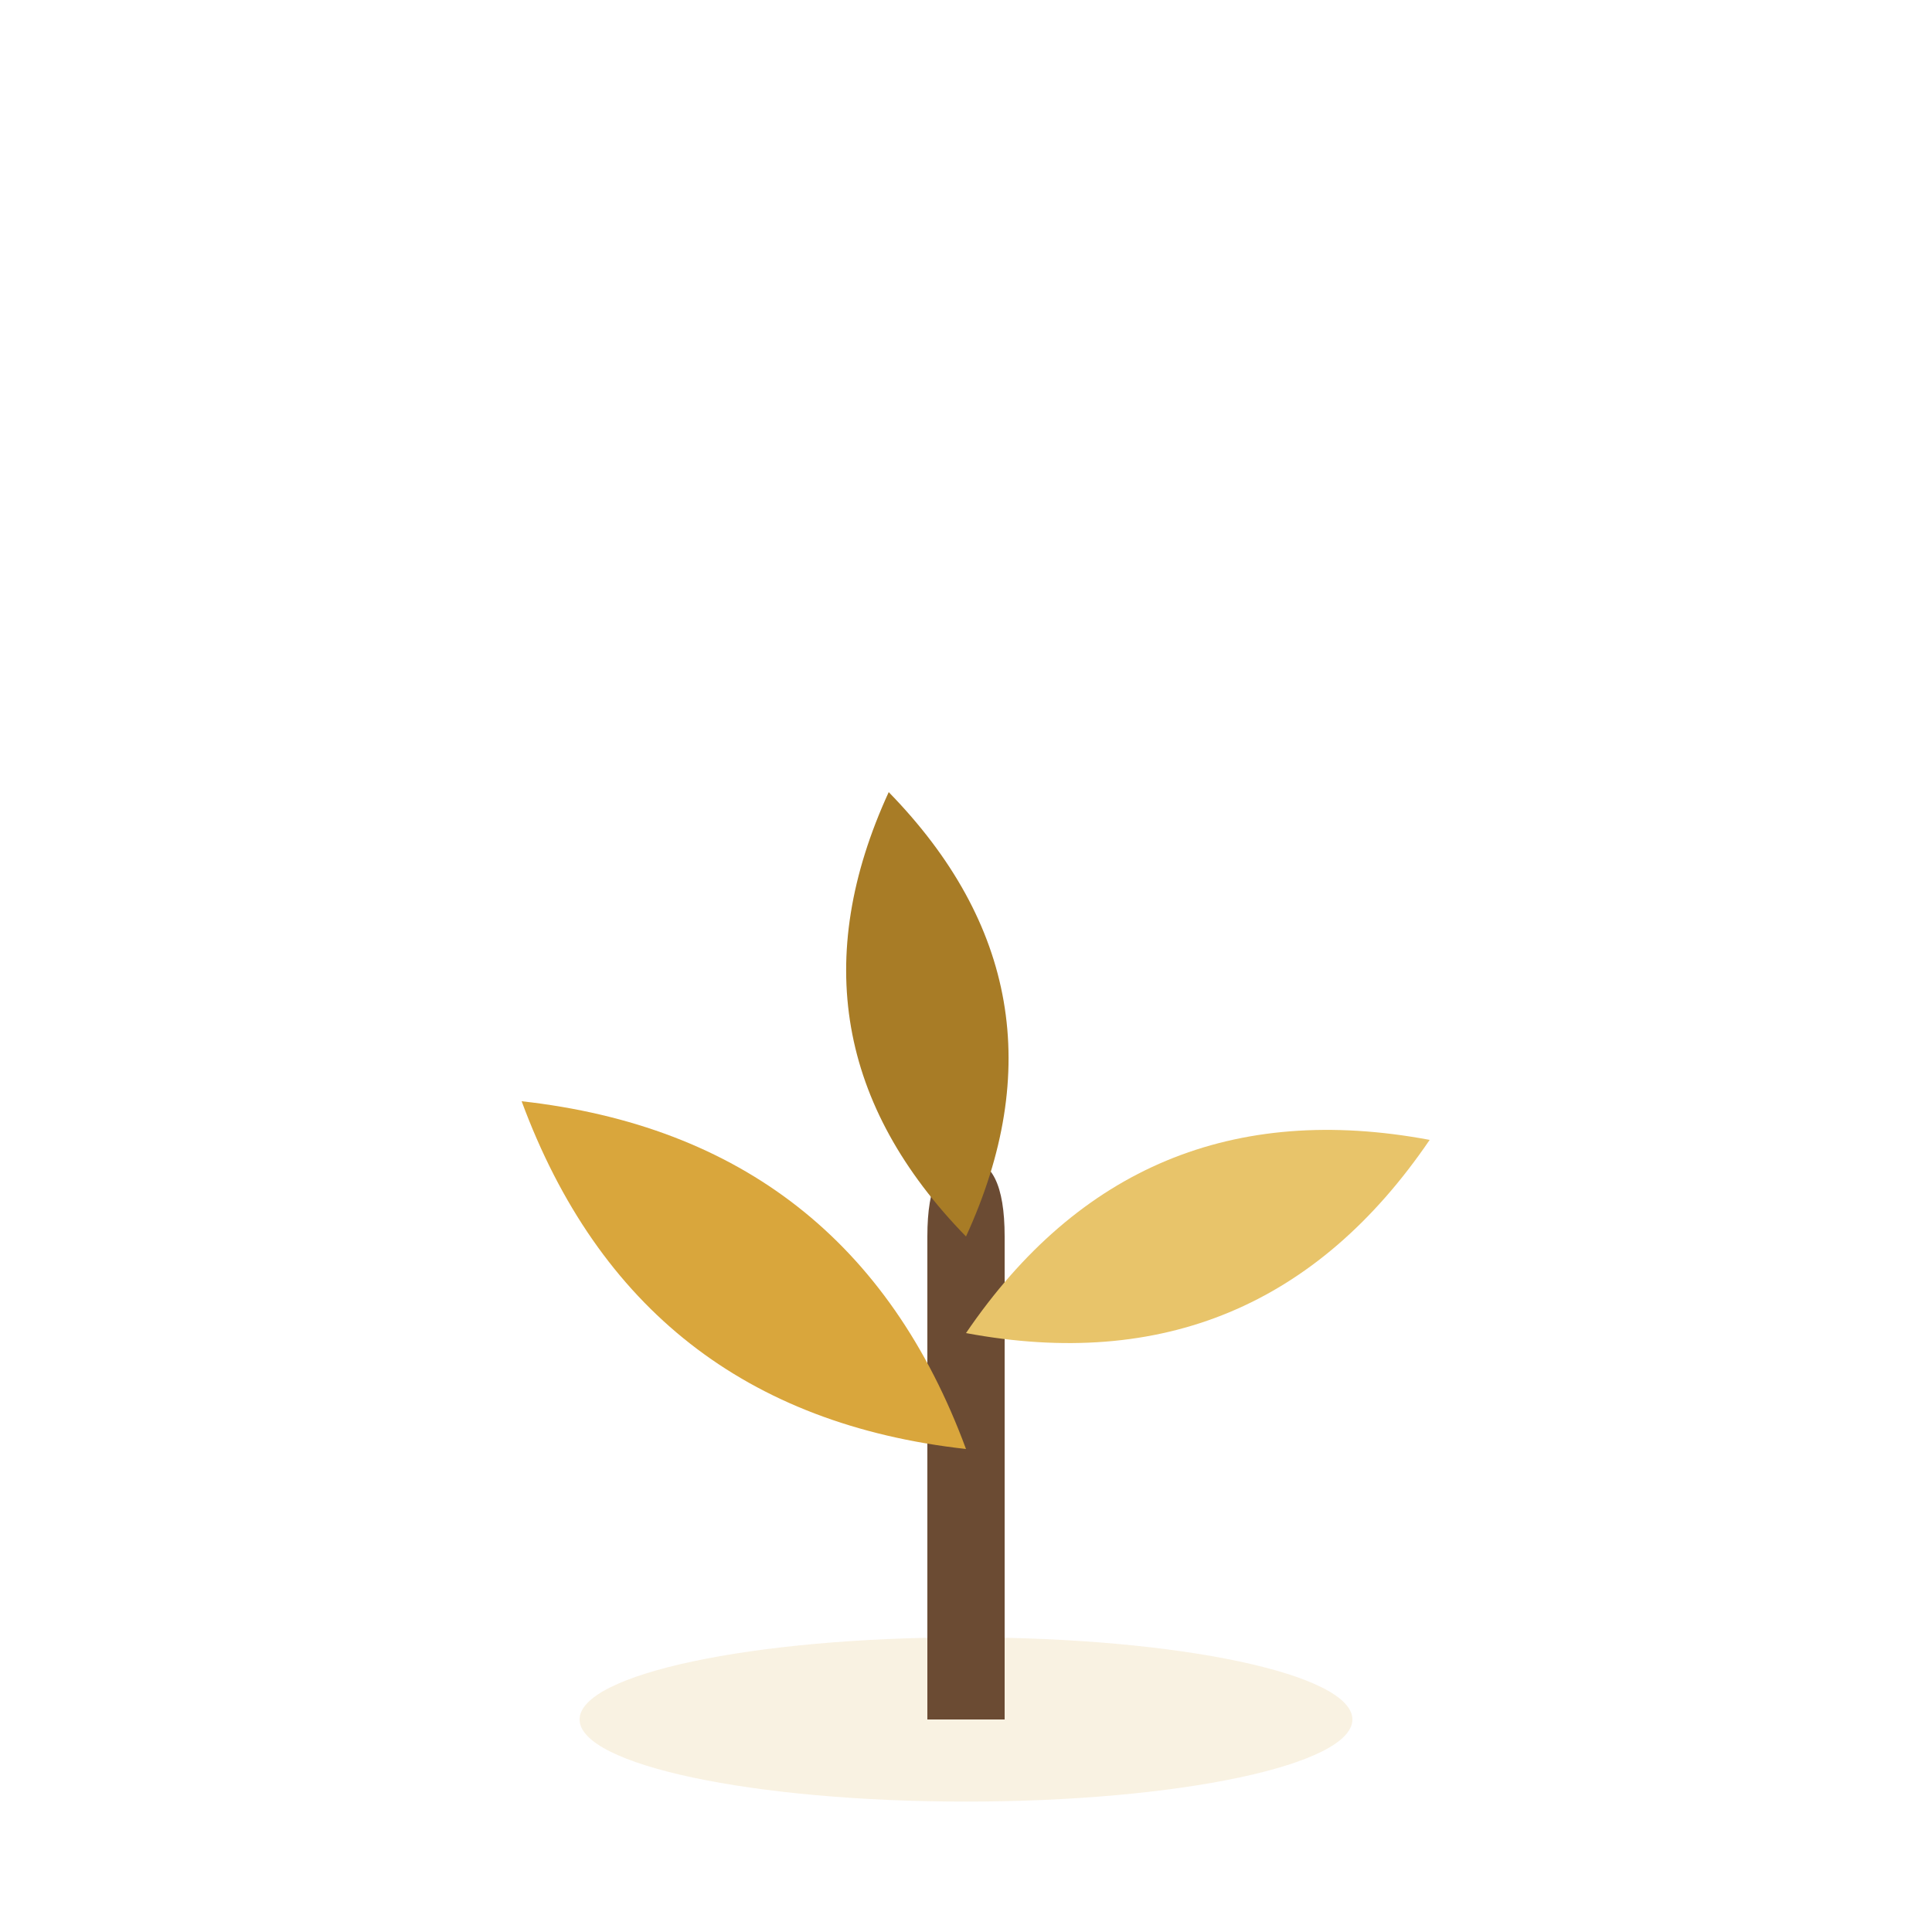
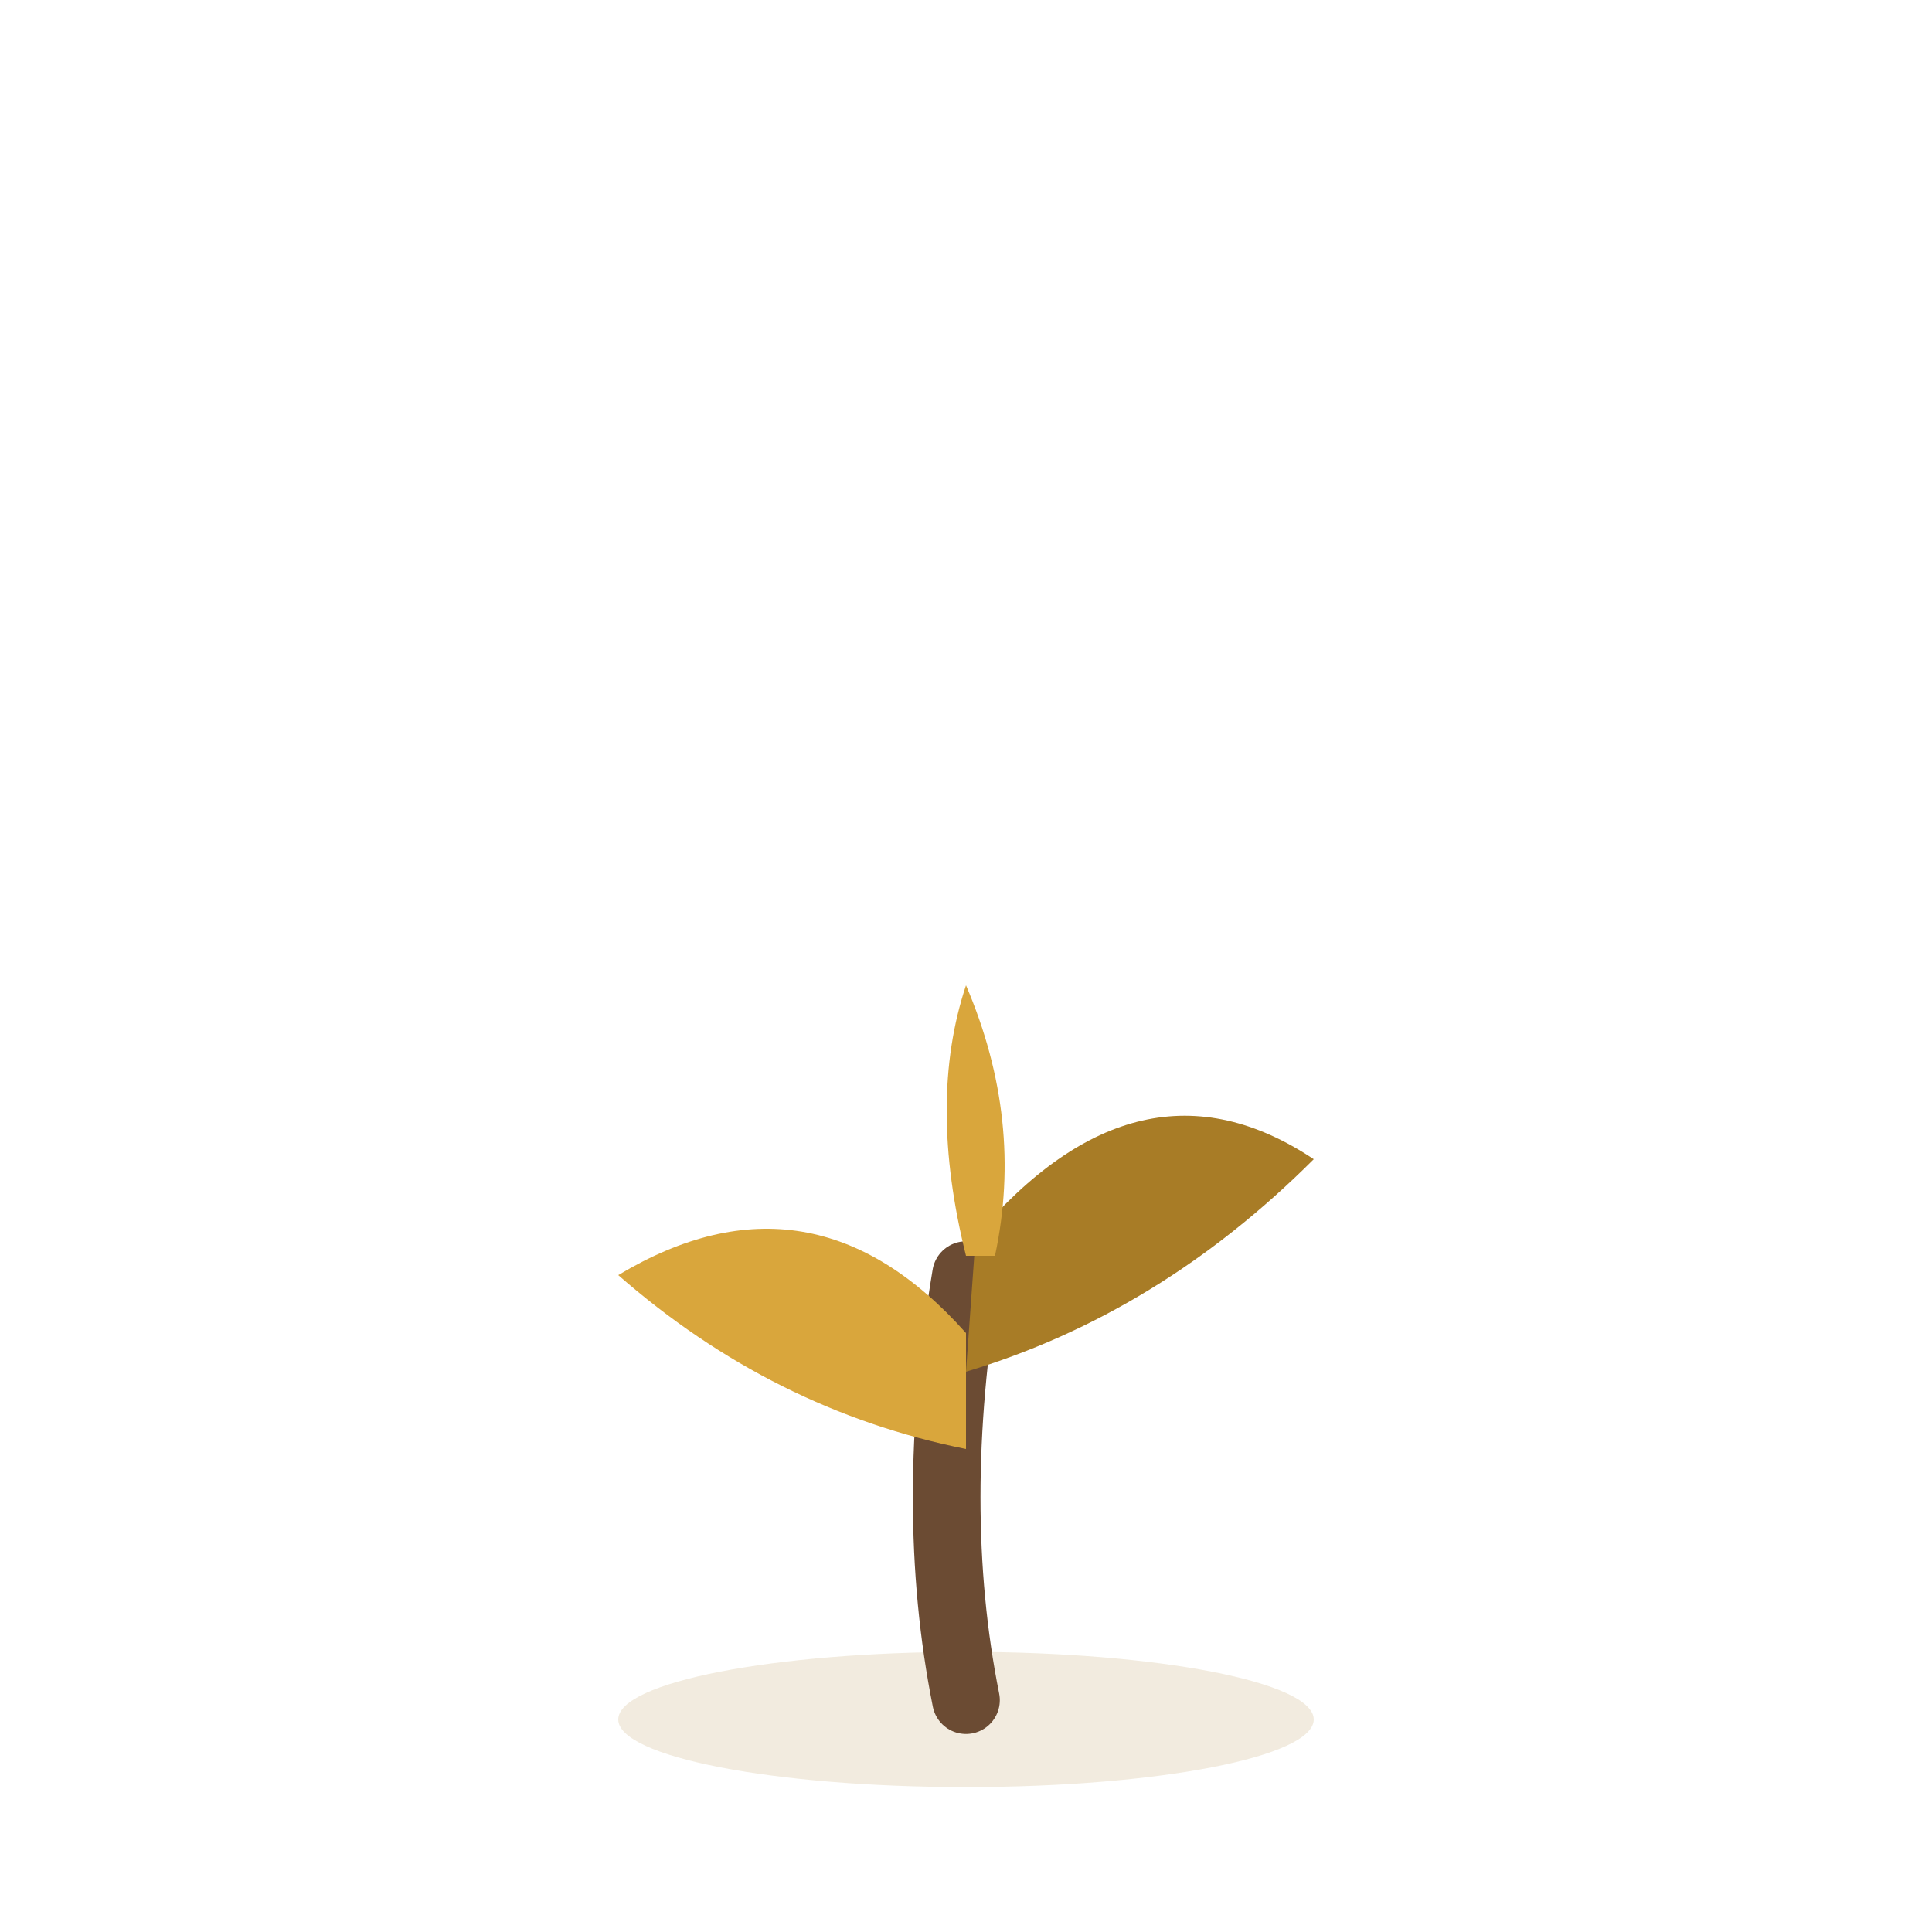
- <svg xmlns="http://www.w3.org/2000/svg" viewBox="0 0 200 200" width="200" height="200" role="img" aria-label="energy tree, sprout stage">
-   <ellipse cx="100" cy="178" rx="40" ry="8.5" fill="#D9A63C" opacity="0.15" />
-   <path d="M 96 178 L 96 128 Q 96 120 100 120 Q 104 120 104 128 L 104 178 Z" fill="#6B4B33" />
-   <path d="M 100 150 Q 88.1 117.8 54 114 Q 65.9 146.2 100 150 Z" fill="#D9A63C" />
-   <path d="M 100 138 Q 130.5 143.7 148 118 Q 117.5 112.3 100 138 Z" fill="#E8C46A" />
-   <path d="M 100 128 Q 111.8 102.3 92 82 Q 80.2 107.7 100 128 Z" fill="#A87C26" />
+ <svg xmlns="http://www.w3.org/2000/svg" viewBox="0 0 200 200">
+   <ellipse cx="100" cy="178" rx="36" ry="7" fill="#A87C26" opacity="0.15" />
+   <path d="M100 176 Q96 156 100 132" stroke="#6B4B33" stroke-width="7" fill="none" stroke-linecap="round" />
+   <path d="M100 150 Q80 146 64 132 Q84 120 100 138 Z" fill="#D9A63C" />
+   <path d="M100 142 Q120 136 136 120 Q118 108 101 128 Z" fill="#A87C26" />
+   <path d="M100 130 Q96 114 100 102 Q106 116 103 130 Z" fill="#D9A63C" />
</svg>
